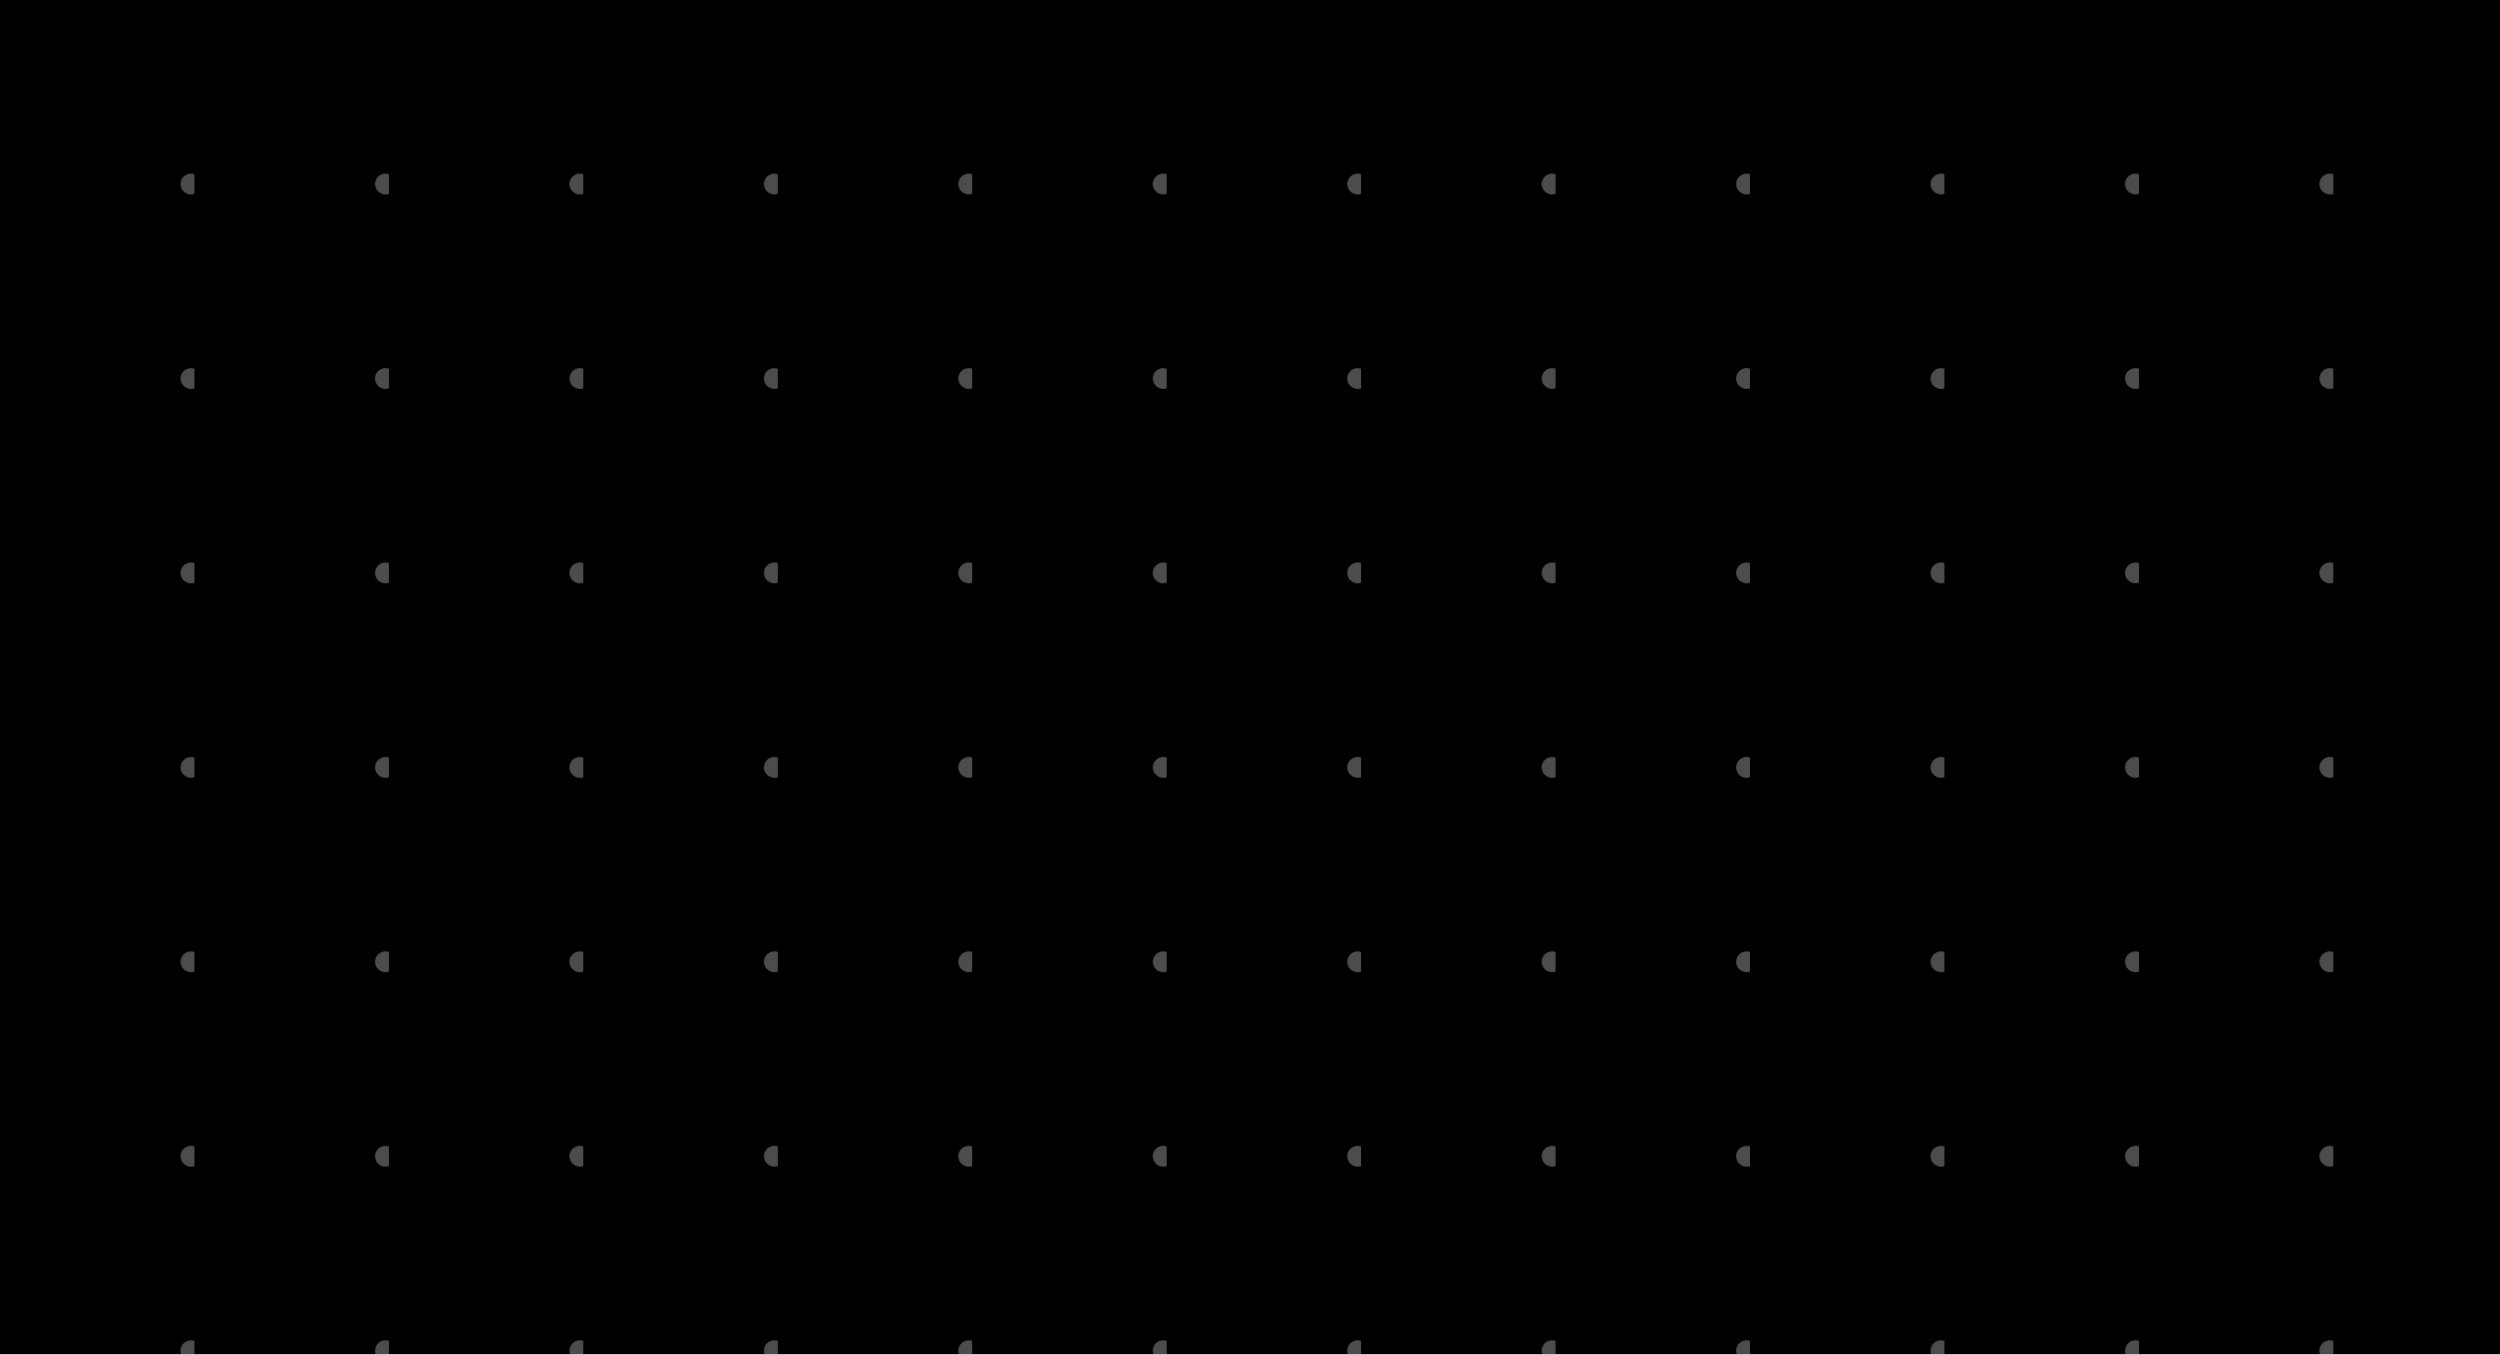
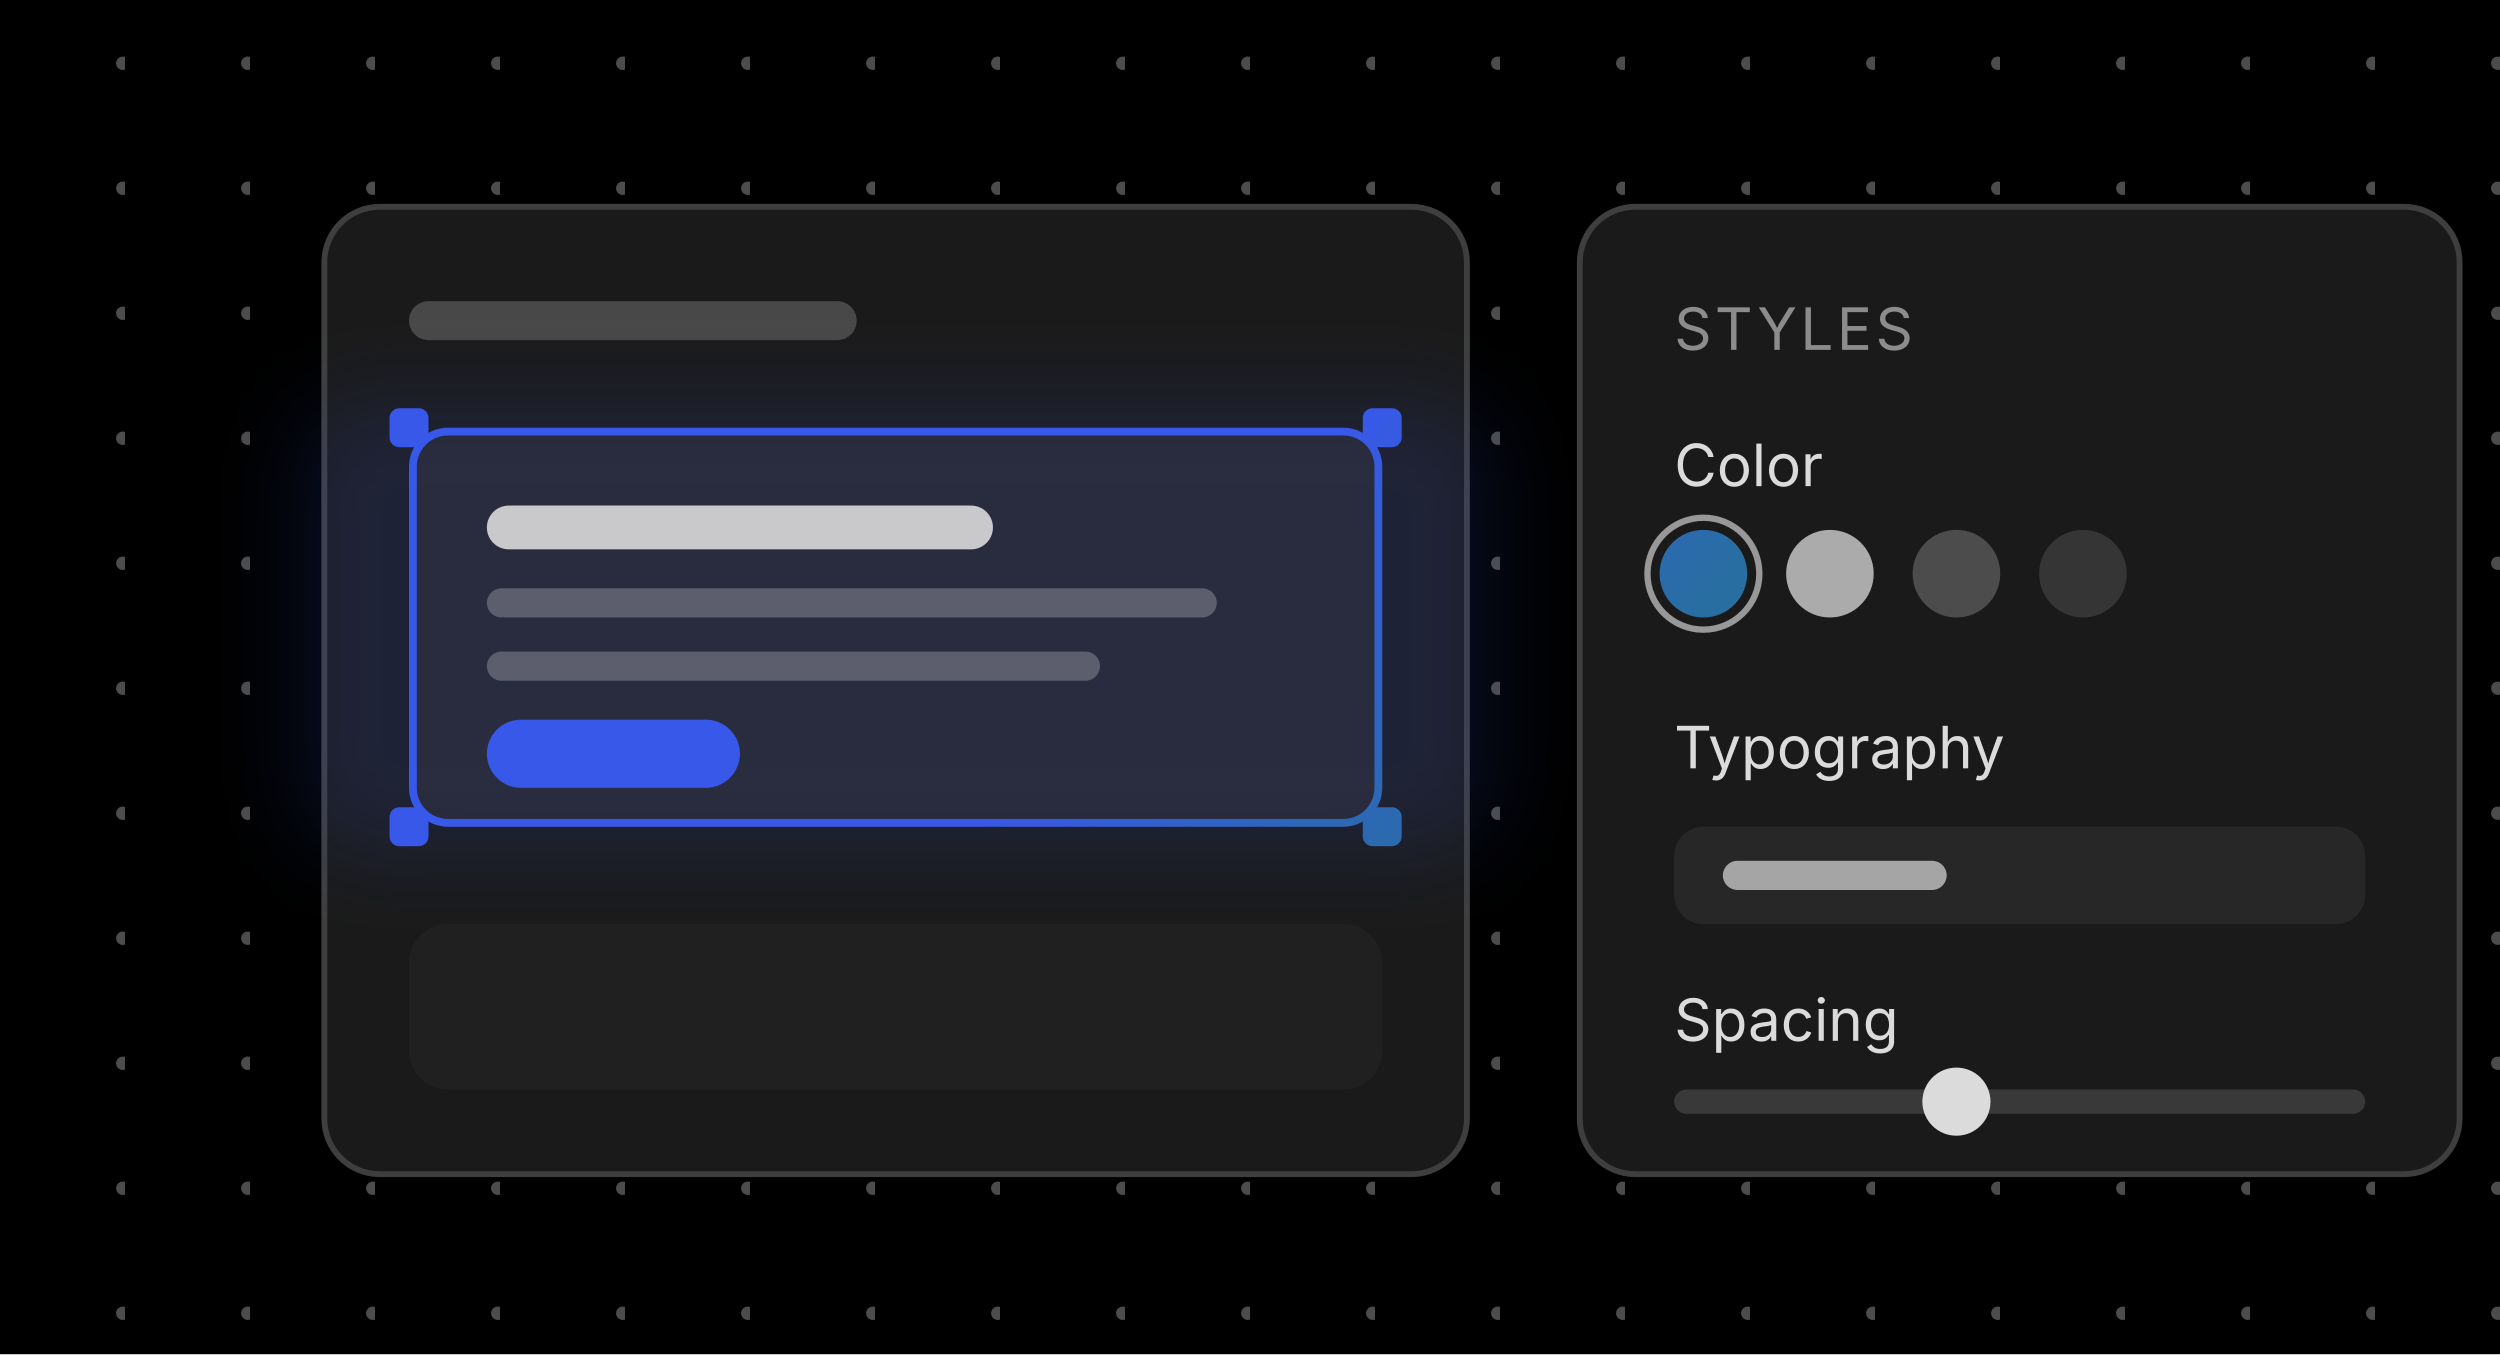
- <svg xmlns="http://www.w3.org/2000/svg" width="360" height="195" viewBox="0 0 360 195" fill="none">
-   <rect width="360" height="195" fill="black" />
-   <rect opacity="0.3" width="360" height="195" fill="url(#building_blocks_dot_grid)" />
+ <svg xmlns="http://www.w3.org/2000/svg" width="360" height="195" viewBox="0 0 560 384" preserveAspectRatio="xMidYMid slice" fill="none">
+   <rect width="560" height="384" fill="black" />
+   <rect opacity="0.3" width="560" height="384" fill="url(#building_blocks_dot_grid)" />
  <defs>
    <pattern id="building_blocks_dot_grid" width="28" height="28" patternUnits="userSpaceOnUse">
      <rect x="26" y="25" width="3" height="3" rx="1.5" fill="white" />
    </pattern>
+     <linearGradient id="building_blocks_accent" x1="150" y1="110" x2="330" y2="280" gradientUnits="userSpaceOnUse">
+       <stop stop-color="#3858E9" />
+       <stop offset="1" stop-color="#069E08" />
+     </linearGradient>
+     <filter id="building_blocks_glow" x="-40%" y="-40%" width="180%" height="180%">
+       <feGaussianBlur stdDeviation="9" />
+     </filter>
  </defs>
+   <g transform="translate(72 86) scale(1.09)">
+     <rect x="0" y="0" width="236" height="200" rx="12" fill="#1A1A1A" />
+     <rect x="0.6" y="0.6" width="234.8" height="198.8" rx="11.4" stroke="white" stroke-opacity="0.16" stroke-width="1.2" />
+     <rect x="18" y="20" width="92" height="8" rx="4" fill="white" fill-opacity="0.2" />
+     <rect x="-6" y="40" width="248" height="94" rx="14" fill="#3858E9" opacity="0.14" filter="url(#building_blocks_glow)" />
+     <rect x="18" y="46" width="200" height="82" rx="8" fill="white" fill-opacity="0.05" />
+     <rect x="18.8" y="46.8" width="198.4" height="80.4" rx="7.2" stroke="url(#building_blocks_accent)" stroke-width="1.6" />
+     <rect x="34" y="62" width="104" height="9" rx="4.5" fill="#DBDBDB" fill-opacity="0.9" />
+     <rect x="34" y="79" width="150" height="6" rx="3" fill="white" fill-opacity="0.24" />
+     <rect x="34" y="92" width="126" height="6" rx="3" fill="white" fill-opacity="0.24" />
+     <rect x="34" y="106" width="52" height="14" rx="7" fill="url(#building_blocks_accent)" />
+     <rect x="14" y="42" width="8" height="8" rx="2" fill="url(#building_blocks_accent)" />
+     <rect x="214" y="42" width="8" height="8" rx="2" fill="url(#building_blocks_accent)" />
+     <rect x="14" y="124" width="8" height="8" rx="2" fill="url(#building_blocks_accent)" />
+     <rect x="214" y="124" width="8" height="8" rx="2" fill="url(#building_blocks_accent)" />
+     <rect x="18" y="148" width="200" height="34" rx="8" fill="white" fill-opacity="0.03" />
+     <rect x="258" y="0" width="182" height="200" rx="12" fill="#1A1A1A" />
+     <rect x="258.6" y="0.6" width="180.8" height="198.8" rx="11.4" stroke="white" stroke-opacity="0.16" stroke-width="1.2" />
+     <text x="278" y="30" fill="#8C8C8C" font-family="Inter, -apple-system, BlinkMacSystemFont, 'Segoe UI', sans-serif" font-size="12" letter-spacing="0.06em">STYLES</text>
+     <text x="278" y="58" fill="#DBDBDB" font-family="Inter, -apple-system, BlinkMacSystemFont, 'Segoe UI', sans-serif" font-size="12">Color</text>
+     <circle cx="284" cy="76" r="9" fill="url(#building_blocks_accent)" />
+     <circle cx="284" cy="76" r="11.5" stroke="white" stroke-opacity="0.55" stroke-width="1.3" />
+     <circle cx="310" cy="76" r="9" fill="#DBDBDB" fill-opacity="0.75" />
+     <circle cx="336" cy="76" r="9" fill="white" fill-opacity="0.22" />
+     <circle cx="362" cy="76" r="9" fill="white" fill-opacity="0.12" />
+     <text x="278" y="116" fill="#DBDBDB" font-family="Inter, -apple-system, BlinkMacSystemFont, 'Segoe UI', sans-serif" font-size="12">Typography</text>
+     <rect x="278" y="128" width="142" height="20" rx="6" fill="white" fill-opacity="0.06" />
+     <rect x="288" y="135" width="46" height="6" rx="3" fill="#DBDBDB" fill-opacity="0.7" />
+     <text x="278" y="172" fill="#DBDBDB" font-family="Inter, -apple-system, BlinkMacSystemFont, 'Segoe UI', sans-serif" font-size="12">Spacing</text>
+     <rect x="278" y="182" width="142" height="5" rx="2.5" fill="white" fill-opacity="0.14" />
+     <circle cx="336" cy="184.5" r="7" fill="#DBDBDB" />
+   </g>
</svg>
